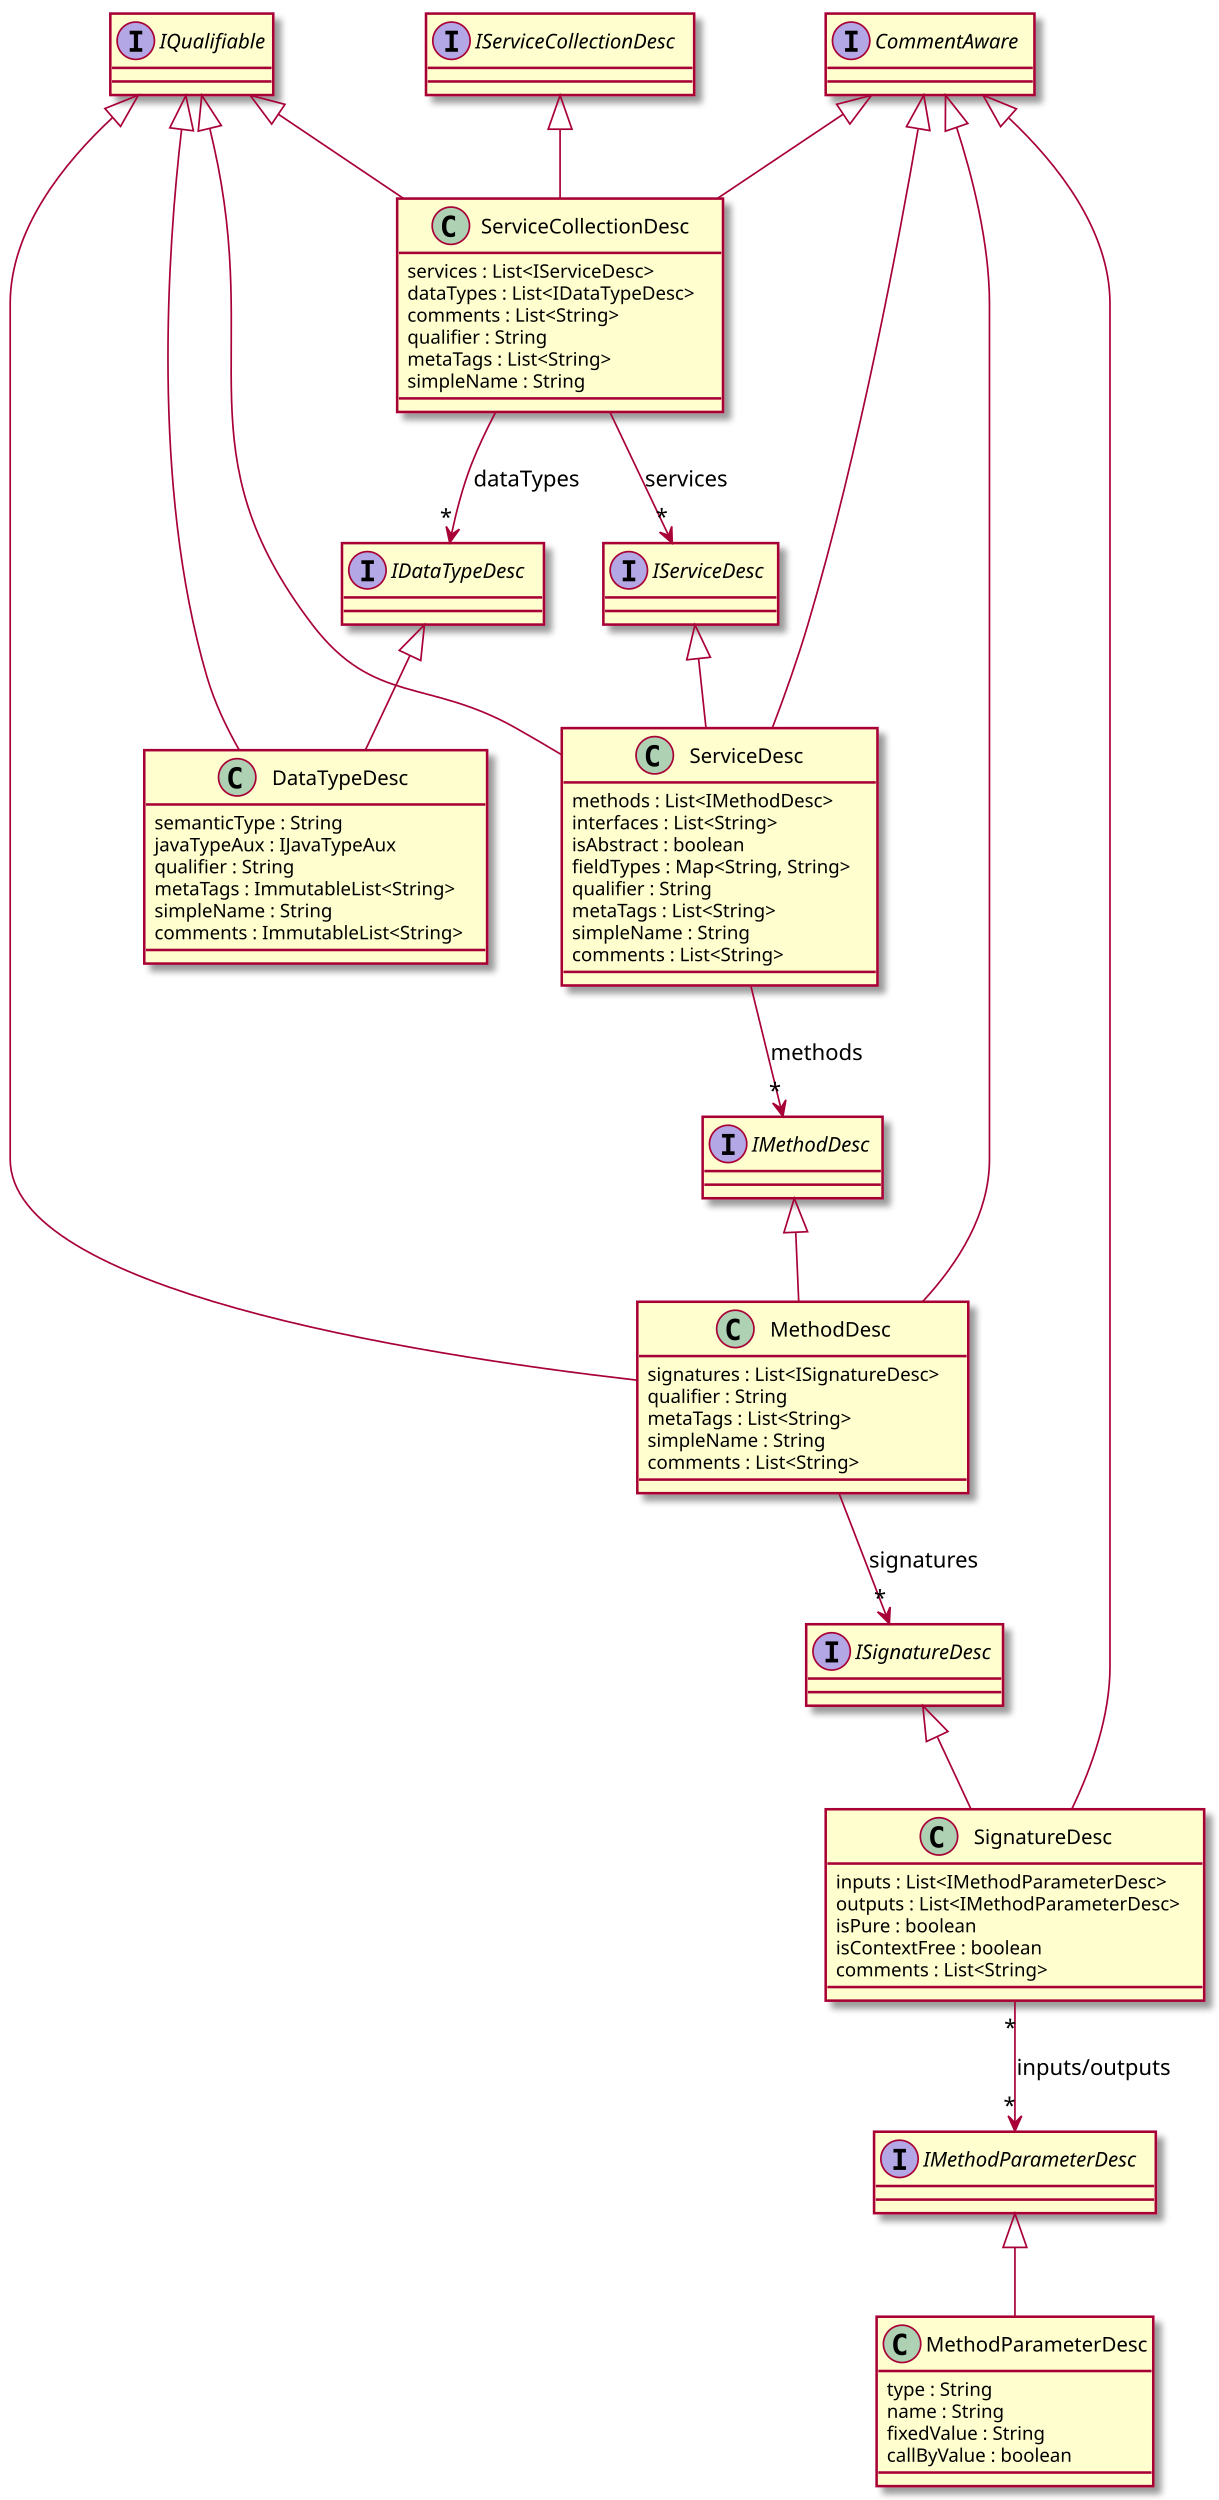
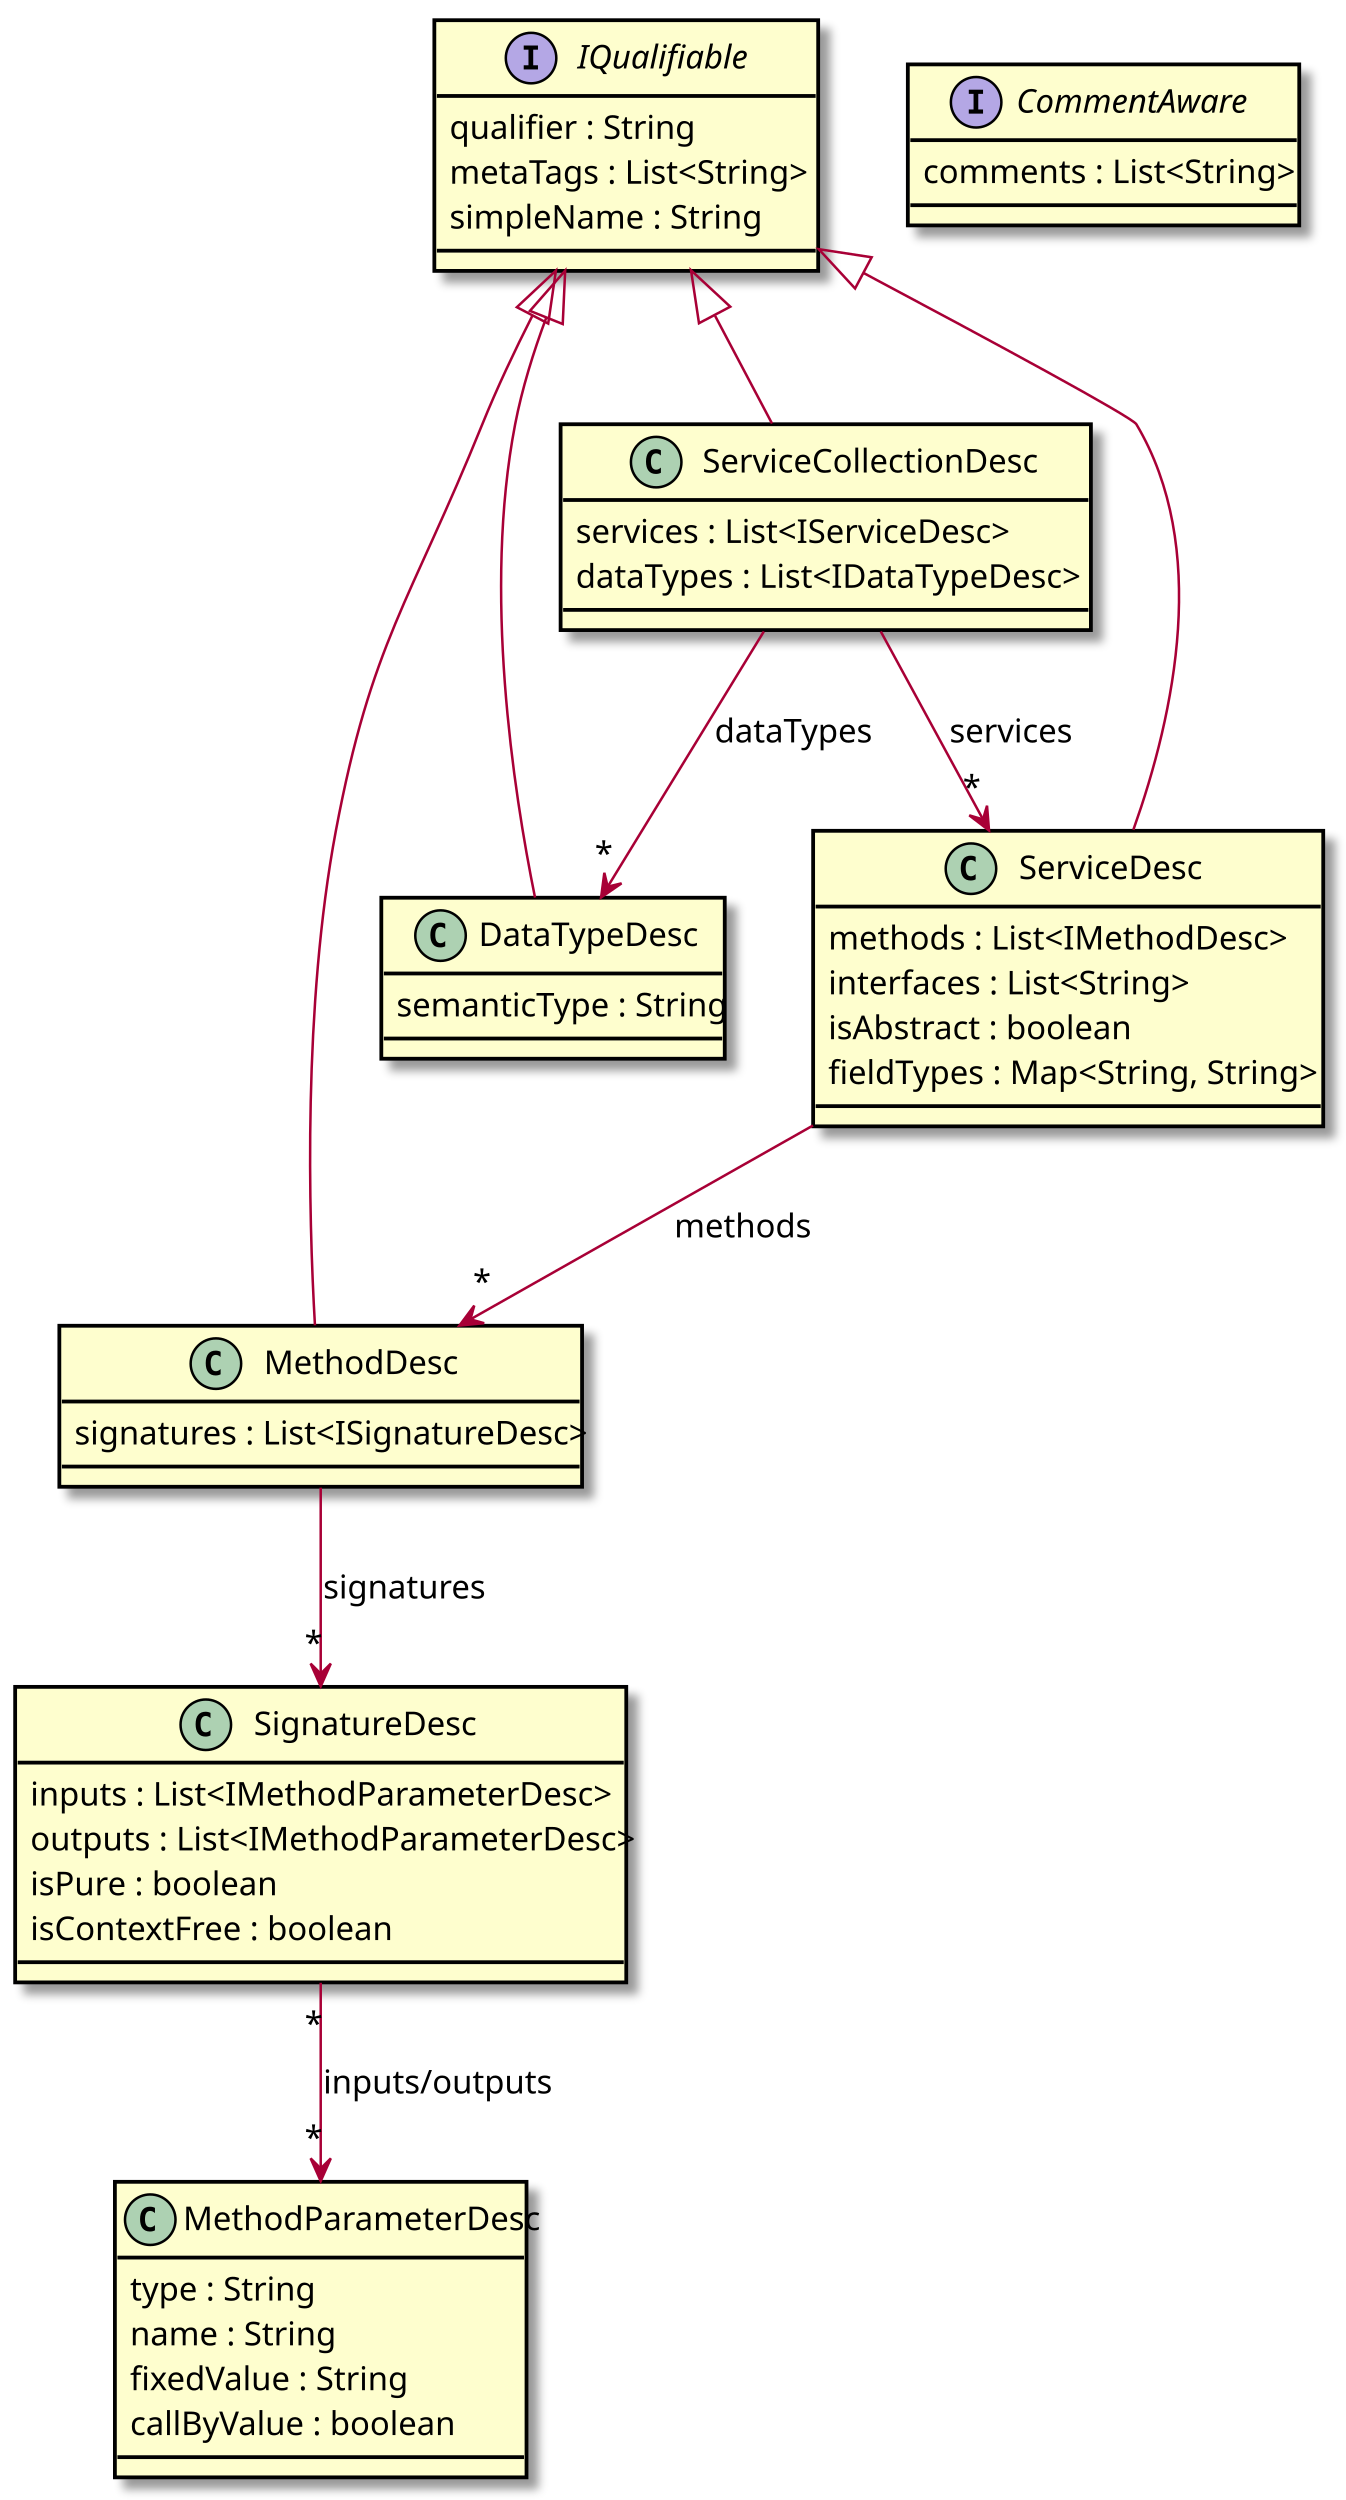
- <svg xmlns="http://www.w3.org/2000/svg" height="1473px" style="width:718px;height:1473px;" version="1.1" viewBox="0 0 718 1473" width="718px">
+ <svg xmlns="http://www.w3.org/2000/svg" height="990px" style="width:533px;height:990px;" version="1.1" viewBox="0 0 533 990" width="533px">
  <defs>
    <filter height="300%" id="f1" width="300%" x="-1" y="-1">
      <feGaussianBlur result="blurOut" stdDeviation="2.0" />
      <feColorMatrix in="blurOut" result="blurOut2" type="matrix" values="0 0 0 0 0 0 0 0 0 0 0 0 0 0 0 0 0 0 .4 0" />
      <feOffset dx="4.0" dy="4.0" in="blurOut2" result="blurOut3" />
      <feBlend in="SourceGraphic" in2="blurOut3" mode="normal" />
    </filter>
  </defs>
  <g>
-     <rect fill="#FEFECE" filter="url(#f1)" height="48" style="stroke: #A80036; stroke-width: 1.5;" width="119" x="201.5" y="320" />
-     <ellipse cx="216.5" cy="336" fill="#B4A7E5" rx="11" ry="11" style="stroke: #A80036; stroke-width: 1.0;" />
-     <path d="M212.928,332.265 L212.928,330.107 L220.307,330.107 L220.307,332.265 L217.842,332.265 L217.842,340.342 L220.307,340.342 L220.307,342.5 L212.928,342.5 L212.928,340.342 L215.393,340.342 L215.393,332.265 Z " />
-     <text fill="#000000" font-family="sans-serif" font-size="12" font-style="italic" lengthAdjust="spacingAndGlyphs" textLength="87" x="230.5" y="340.535">IDataTypeDesc</text>
-     <line style="stroke: #A80036; stroke-width: 1.5;" x1="202.5" x2="319.5" y1="352" y2="352" />
-     <line style="stroke: #A80036; stroke-width: 1.5;" x1="202.5" x2="319.5" y1="360" y2="360" />
-     <rect fill="#FEFECE" filter="url(#f1)" height="48" style="stroke: #A80036; stroke-width: 1.5;" width="106" x="414" y="658" />
-     <ellipse cx="429" cy="674" fill="#B4A7E5" rx="11" ry="11" style="stroke: #A80036; stroke-width: 1.0;" />
-     <path d="M425.428,670.265 L425.428,668.107 L432.807,668.107 L432.807,670.265 L430.342,670.265 L430.342,678.342 L432.807,678.342 L432.807,680.5 L425.428,680.5 L425.428,678.342 L427.893,678.342 L427.893,670.265 Z " />
-     <text fill="#000000" font-family="sans-serif" font-size="12" font-style="italic" lengthAdjust="spacingAndGlyphs" textLength="74" x="443" y="678.535">IMethodDesc</text>
-     <line style="stroke: #A80036; stroke-width: 1.5;" x1="415" x2="519" y1="690" y2="690" />
-     <line style="stroke: #A80036; stroke-width: 1.5;" x1="415" x2="519" y1="698" y2="698" />
-     <rect fill="#FEFECE" filter="url(#f1)" height="48" style="stroke: #A80036; stroke-width: 1.5;" width="166" x="515" y="1256" />
-     <ellipse cx="530" cy="1272" fill="#B4A7E5" rx="11" ry="11" style="stroke: #A80036; stroke-width: 1.0;" />
-     <path d="M526.428,1268.265 L526.428,1266.107 L533.807,1266.107 L533.807,1268.265 L531.342,1268.265 L531.342,1276.342 L533.807,1276.342 L533.807,1278.5 L526.428,1278.5 L526.428,1276.342 L528.893,1276.342 L528.893,1268.265 Z " />
-     <text fill="#000000" font-family="sans-serif" font-size="12" font-style="italic" lengthAdjust="spacingAndGlyphs" textLength="134" x="544" y="1276.535">IMethodParameterDesc</text>
-     <line style="stroke: #A80036; stroke-width: 1.5;" x1="516" x2="680" y1="1288" y2="1288" />
-     <line style="stroke: #A80036; stroke-width: 1.5;" x1="516" x2="680" y1="1296" y2="1296" />
-     <rect fill="#FEFECE" filter="url(#f1)" height="48" style="stroke: #A80036; stroke-width: 1.5;" width="96" x="65" y="8" />
-     <ellipse cx="80" cy="24" fill="#B4A7E5" rx="11" ry="11" style="stroke: #A80036; stroke-width: 1.0;" />
-     <path d="M76.428,20.265 L76.428,18.107 L83.807,18.107 L83.807,20.265 L81.342,20.265 L81.342,28.342 L83.807,28.342 L83.807,30.5 L76.428,30.5 L76.428,28.342 L78.893,28.342 L78.893,20.265 Z " />
-     <text fill="#000000" font-family="sans-serif" font-size="12" font-style="italic" lengthAdjust="spacingAndGlyphs" textLength="64" x="94" y="28.535">IQualifiable</text>
-     <line style="stroke: #A80036; stroke-width: 1.5;" x1="66" x2="160" y1="40" y2="40" />
-     <line style="stroke: #A80036; stroke-width: 1.5;" x1="66" x2="160" y1="48" y2="48" />
-     <rect fill="#FEFECE" filter="url(#f1)" height="48" style="stroke: #A80036; stroke-width: 1.5;" width="158" x="251" y="8" />
-     <ellipse cx="266" cy="24" fill="#B4A7E5" rx="11" ry="11" style="stroke: #A80036; stroke-width: 1.0;" />
-     <path d="M262.428,20.265 L262.428,18.107 L269.807,18.107 L269.807,20.265 L267.342,20.265 L267.342,28.342 L269.807,28.342 L269.807,30.5 L262.428,30.5 L262.428,28.342 L264.893,28.342 L264.893,20.265 Z " />
-     <text fill="#000000" font-family="sans-serif" font-size="12" font-style="italic" lengthAdjust="spacingAndGlyphs" textLength="126" x="280" y="28.535">IServiceCollectionDesc</text>
-     <line style="stroke: #A80036; stroke-width: 1.5;" x1="252" x2="408" y1="40" y2="40" />
-     <line style="stroke: #A80036; stroke-width: 1.5;" x1="252" x2="408" y1="48" y2="48" />
-     <rect fill="#FEFECE" filter="url(#f1)" height="48" style="stroke: #A80036; stroke-width: 1.5;" width="103" x="355.5" y="320" />
-     <ellipse cx="370.5" cy="336" fill="#B4A7E5" rx="11" ry="11" style="stroke: #A80036; stroke-width: 1.0;" />
-     <path d="M366.928,332.265 L366.928,330.107 L374.307,330.107 L374.307,332.265 L371.842,332.265 L371.842,340.342 L374.307,340.342 L374.307,342.5 L366.928,342.5 L366.928,340.342 L369.393,340.342 L369.393,332.265 Z " />
-     <text fill="#000000" font-family="sans-serif" font-size="12" font-style="italic" lengthAdjust="spacingAndGlyphs" textLength="71" x="384.5" y="340.535">IServiceDesc</text>
-     <line style="stroke: #A80036; stroke-width: 1.5;" x1="356.5" x2="457.5" y1="352" y2="352" />
-     <line style="stroke: #A80036; stroke-width: 1.5;" x1="356.5" x2="457.5" y1="360" y2="360" />
-     <rect fill="#FEFECE" filter="url(#f1)" height="48" style="stroke: #A80036; stroke-width: 1.5;" width="116" x="475" y="957" />
-     <ellipse cx="490" cy="973" fill="#B4A7E5" rx="11" ry="11" style="stroke: #A80036; stroke-width: 1.0;" />
-     <path d="M486.428,969.265 L486.428,967.107 L493.807,967.107 L493.807,969.265 L491.342,969.265 L491.342,977.342 L493.807,977.342 L493.807,979.5 L486.428,979.5 L486.428,977.342 L488.893,977.342 L488.893,969.265 Z " />
-     <text fill="#000000" font-family="sans-serif" font-size="12" font-style="italic" lengthAdjust="spacingAndGlyphs" textLength="84" x="504" y="977.535">ISignatureDesc</text>
-     <line style="stroke: #A80036; stroke-width: 1.5;" x1="476" x2="590" y1="989" y2="989" />
-     <line style="stroke: #A80036; stroke-width: 1.5;" x1="476" x2="590" y1="997" y2="997" />
-     <rect fill="#FEFECE" filter="url(#f1)" height="48" style="stroke: #A80036; stroke-width: 1.5;" width="123" x="486.5" y="8" />
-     <ellipse cx="501.5" cy="24" fill="#B4A7E5" rx="11" ry="11" style="stroke: #A80036; stroke-width: 1.0;" />
-     <path d="M497.928,20.265 L497.928,18.107 L505.307,18.107 L505.307,20.265 L502.842,20.265 L502.842,28.342 L505.307,28.342 L505.307,30.5 L497.928,30.5 L497.928,28.342 L500.393,28.342 L500.393,20.265 Z " />
-     <text fill="#000000" font-family="sans-serif" font-size="12" font-style="italic" lengthAdjust="spacingAndGlyphs" textLength="91" x="515.5" y="28.535">CommentAware</text>
-     <line style="stroke: #A80036; stroke-width: 1.5;" x1="487.5" x2="608.5" y1="40" y2="40" />
-     <line style="stroke: #A80036; stroke-width: 1.5;" x1="487.5" x2="608.5" y1="48" y2="48" />
-     <rect fill="#FEFECE" filter="url(#f1)" height="112.775" style="stroke: #A80036; stroke-width: 1.5;" width="195" x="375.5" y="767" />
-     <ellipse cx="433.25" cy="783" fill="#ADD1B2" rx="11" ry="11" style="stroke: #A80036; stroke-width: 1.0;" />
-     <path d="M435.723,789.143 Q435.142,789.442 434.503,789.591 Q433.864,789.741 433.158,789.741 Q430.651,789.741 429.332,788.089 Q428.012,786.437 428.012,783.316 Q428.012,780.187 429.332,778.535 Q430.651,776.883 433.158,776.883 Q433.864,776.883 434.511,777.032 Q435.159,777.182 435.723,777.481 L435.723,780.203 Q435.092,779.622 434.499,779.352 Q433.905,779.082 433.274,779.082 Q431.93,779.082 431.245,780.149 Q430.56,781.216 430.56,783.316 Q430.56,785.408 431.245,786.474 Q431.93,787.541 433.274,787.541 Q433.905,787.541 434.499,787.271 Q435.092,787.001 435.723,786.42 Z " />
-     <text fill="#000000" font-family="sans-serif" font-size="12" lengthAdjust="spacingAndGlyphs" textLength="71" x="453.75" y="787.535">MethodDesc</text>
-     <line style="stroke: #A80036; stroke-width: 1.5;" x1="376.5" x2="569.5" y1="799" y2="799" />
-     <text fill="#000000" font-family="sans-serif" font-size="11" lengthAdjust="spacingAndGlyphs" textLength="183" x="381.5" y="813.635">signatures : List&lt;ISignatureDesc&gt;</text>
-     <text fill="#000000" font-family="sans-serif" font-size="11" lengthAdjust="spacingAndGlyphs" textLength="85" x="381.5" y="826.59">qualifier : String</text>
-     <text fill="#000000" font-family="sans-serif" font-size="11" lengthAdjust="spacingAndGlyphs" textLength="130" x="381.5" y="839.545">metaTags : List&lt;String&gt;</text>
-     <text fill="#000000" font-family="sans-serif" font-size="11" lengthAdjust="spacingAndGlyphs" textLength="106" x="381.5" y="852.5">simpleName : String</text>
-     <text fill="#000000" font-family="sans-serif" font-size="11" lengthAdjust="spacingAndGlyphs" textLength="134" x="381.5" y="865.455">comments : List&lt;String&gt;</text>
-     <line style="stroke: #A80036; stroke-width: 1.5;" x1="376.5" x2="569.5" y1="871.775" y2="871.775" />
-     <rect fill="#FEFECE" filter="url(#f1)" height="99.82" style="stroke: #A80036; stroke-width: 1.5;" width="163" x="516.5" y="1365" />
-     <ellipse cx="531.5" cy="1381" fill="#ADD1B2" rx="11" ry="11" style="stroke: #A80036; stroke-width: 1.0;" />
-     <path d="M533.973,1387.143 Q533.392,1387.442 532.753,1387.591 Q532.114,1387.741 531.408,1387.741 Q528.901,1387.741 527.582,1386.089 Q526.262,1384.437 526.262,1381.316 Q526.262,1378.187 527.582,1376.535 Q528.901,1374.883 531.408,1374.883 Q532.114,1374.883 532.761,1375.032 Q533.409,1375.182 533.973,1375.48 L533.973,1378.203 Q533.342,1377.622 532.749,1377.352 Q532.155,1377.082 531.524,1377.082 Q530.18,1377.082 529.495,1378.149 Q528.81,1379.216 528.81,1381.316 Q528.81,1383.408 529.495,1384.474 Q530.18,1385.541 531.524,1385.541 Q532.155,1385.541 532.749,1385.271 Q533.342,1385.002 533.973,1384.42 Z " />
-     <text fill="#000000" font-family="sans-serif" font-size="12" lengthAdjust="spacingAndGlyphs" textLength="131" x="545.5" y="1385.535">MethodParameterDesc</text>
-     <line style="stroke: #A80036; stroke-width: 1.5;" x1="517.5" x2="678.5" y1="1397" y2="1397" />
-     <text fill="#000000" font-family="sans-serif" font-size="11" lengthAdjust="spacingAndGlyphs" textLength="64" x="522.5" y="1411.635">type : String</text>
-     <text fill="#000000" font-family="sans-serif" font-size="11" lengthAdjust="spacingAndGlyphs" textLength="70" x="522.5" y="1424.59">name : String</text>
-     <text fill="#000000" font-family="sans-serif" font-size="11" lengthAdjust="spacingAndGlyphs" textLength="97" x="522.5" y="1437.545">fixedValue : String</text>
-     <text fill="#000000" font-family="sans-serif" font-size="11" lengthAdjust="spacingAndGlyphs" textLength="111" x="522.5" y="1450.5">callByValue : boolean</text>
-     <line style="stroke: #A80036; stroke-width: 1.5;" x1="517.5" x2="678.5" y1="1456.82" y2="1456.82" />
-     <rect fill="#FEFECE" filter="url(#f1)" height="125.731" style="stroke: #A80036; stroke-width: 1.5;" width="192" x="234" y="117" />
-     <ellipse cx="265.65" cy="133" fill="#ADD1B2" rx="11" ry="11" style="stroke: #A80036; stroke-width: 1.0;" />
-     <path d="M268.123,139.143 Q267.542,139.442 266.903,139.591 Q266.264,139.741 265.558,139.741 Q263.051,139.741 261.731,138.089 Q260.412,136.437 260.412,133.316 Q260.412,130.186 261.731,128.535 Q263.051,126.883 265.558,126.883 Q266.264,126.883 266.911,127.032 Q267.559,127.182 268.123,127.481 L268.123,130.203 Q267.492,129.622 266.899,129.352 Q266.305,129.083 265.674,129.083 Q264.33,129.083 263.645,130.149 Q262.96,131.216 262.96,133.316 Q262.96,135.408 263.645,136.474 Q264.33,137.541 265.674,137.541 Q266.305,137.541 266.899,137.271 Q267.492,137.001 268.123,136.42 Z " />
-     <text fill="#000000" font-family="sans-serif" font-size="12" lengthAdjust="spacingAndGlyphs" textLength="123" x="283.35" y="137.535">ServiceCollectionDesc</text>
-     <line style="stroke: #A80036; stroke-width: 1.5;" x1="235" x2="425" y1="149" y2="149" />
-     <text fill="#000000" font-family="sans-serif" font-size="11" lengthAdjust="spacingAndGlyphs" textLength="157" x="240" y="163.635">services : List&lt;IServiceDesc&gt;</text>
-     <text fill="#000000" font-family="sans-serif" font-size="11" lengthAdjust="spacingAndGlyphs" textLength="180" x="240" y="176.59">dataTypes : List&lt;IDataTypeDesc&gt;</text>
-     <text fill="#000000" font-family="sans-serif" font-size="11" lengthAdjust="spacingAndGlyphs" textLength="134" x="240" y="189.545">comments : List&lt;String&gt;</text>
-     <text fill="#000000" font-family="sans-serif" font-size="11" lengthAdjust="spacingAndGlyphs" textLength="85" x="240" y="202.5">qualifier : String</text>
-     <text fill="#000000" font-family="sans-serif" font-size="11" lengthAdjust="spacingAndGlyphs" textLength="130" x="240" y="215.455">metaTags : List&lt;String&gt;</text>
-     <text fill="#000000" font-family="sans-serif" font-size="11" lengthAdjust="spacingAndGlyphs" textLength="106" x="240" y="228.41">simpleName : String</text>
-     <line style="stroke: #A80036; stroke-width: 1.5;" x1="235" x2="425" y1="234.731" y2="234.731" />
-     <rect fill="#FEFECE" filter="url(#f1)" height="151.641" style="stroke: #A80036; stroke-width: 1.5;" width="186" x="331" y="429" />
-     <ellipse cx="385.75" cy="445" fill="#ADD1B2" rx="11" ry="11" style="stroke: #A80036; stroke-width: 1.0;" />
-     <path d="M388.223,451.143 Q387.642,451.442 387.003,451.591 Q386.364,451.741 385.658,451.741 Q383.151,451.741 381.832,450.089 Q380.512,448.437 380.512,445.316 Q380.512,442.187 381.832,440.535 Q383.151,438.883 385.658,438.883 Q386.364,438.883 387.011,439.032 Q387.659,439.182 388.223,439.481 L388.223,442.203 Q387.592,441.622 386.999,441.352 Q386.405,441.082 385.774,441.082 Q384.43,441.082 383.745,442.149 Q383.06,443.216 383.06,445.316 Q383.06,447.408 383.745,448.474 Q384.43,449.541 385.774,449.541 Q386.405,449.541 386.999,449.271 Q387.592,449.002 388.223,448.42 Z " />
-     <text fill="#000000" font-family="sans-serif" font-size="12" lengthAdjust="spacingAndGlyphs" textLength="68" x="406.25" y="449.535">ServiceDesc</text>
-     <line style="stroke: #A80036; stroke-width: 1.5;" x1="332" x2="516" y1="461" y2="461" />
-     <text fill="#000000" font-family="sans-serif" font-size="11" lengthAdjust="spacingAndGlyphs" textLength="162" x="337" y="475.635">methods : List&lt;IMethodDesc&gt;</text>
-     <text fill="#000000" font-family="sans-serif" font-size="11" lengthAdjust="spacingAndGlyphs" textLength="131" x="337" y="488.59">interfaces : List&lt;String&gt;</text>
-     <text fill="#000000" font-family="sans-serif" font-size="11" lengthAdjust="spacingAndGlyphs" textLength="107" x="337" y="501.545">isAbstract : boolean</text>
-     <text fill="#000000" font-family="sans-serif" font-size="11" lengthAdjust="spacingAndGlyphs" textLength="174" x="337" y="514.5">fieldTypes : Map&lt;String, String&gt;</text>
-     <text fill="#000000" font-family="sans-serif" font-size="11" lengthAdjust="spacingAndGlyphs" textLength="85" x="337" y="527.455">qualifier : String</text>
-     <text fill="#000000" font-family="sans-serif" font-size="11" lengthAdjust="spacingAndGlyphs" textLength="130" x="337" y="540.41">metaTags : List&lt;String&gt;</text>
-     <text fill="#000000" font-family="sans-serif" font-size="11" lengthAdjust="spacingAndGlyphs" textLength="106" x="337" y="553.365">simpleName : String</text>
-     <text fill="#000000" font-family="sans-serif" font-size="11" lengthAdjust="spacingAndGlyphs" textLength="134" x="337" y="566.32">comments : List&lt;String&gt;</text>
-     <line style="stroke: #A80036; stroke-width: 1.5;" x1="332" x2="516" y1="572.641" y2="572.641" />
-     <rect fill="#FEFECE" filter="url(#f1)" height="112.775" style="stroke: #A80036; stroke-width: 1.5;" width="223" x="486.5" y="1066" />
-     <ellipse cx="553.25" cy="1082" fill="#ADD1B2" rx="11" ry="11" style="stroke: #A80036; stroke-width: 1.0;" />
-     <path d="M555.723,1088.143 Q555.142,1088.442 554.503,1088.591 Q553.864,1088.741 553.158,1088.741 Q550.651,1088.741 549.332,1087.089 Q548.012,1085.437 548.012,1082.316 Q548.012,1079.187 549.332,1077.535 Q550.651,1075.883 553.158,1075.883 Q553.864,1075.883 554.511,1076.032 Q555.159,1076.182 555.723,1076.48 L555.723,1079.203 Q555.092,1078.622 554.499,1078.352 Q553.905,1078.082 553.274,1078.082 Q551.93,1078.082 551.245,1079.149 Q550.56,1080.216 550.56,1082.316 Q550.56,1084.408 551.245,1085.474 Q551.93,1086.541 553.274,1086.541 Q553.905,1086.541 554.499,1086.271 Q555.092,1086.002 555.723,1085.42 Z " />
-     <text fill="#000000" font-family="sans-serif" font-size="12" lengthAdjust="spacingAndGlyphs" textLength="81" x="573.75" y="1086.535">SignatureDesc</text>
-     <line style="stroke: #A80036; stroke-width: 1.5;" x1="487.5" x2="708.5" y1="1098" y2="1098" />
-     <text fill="#000000" font-family="sans-serif" font-size="11" lengthAdjust="spacingAndGlyphs" textLength="203" x="492.5" y="1112.635">inputs : List&lt;IMethodParameterDesc&gt;</text>
-     <text fill="#000000" font-family="sans-serif" font-size="11" lengthAdjust="spacingAndGlyphs" textLength="211" x="492.5" y="1125.59">outputs : List&lt;IMethodParameterDesc&gt;</text>
-     <text fill="#000000" font-family="sans-serif" font-size="11" lengthAdjust="spacingAndGlyphs" textLength="85" x="492.5" y="1138.545">isPure : boolean</text>
-     <text fill="#000000" font-family="sans-serif" font-size="11" lengthAdjust="spacingAndGlyphs" textLength="127" x="492.5" y="1151.5">isContextFree : boolean</text>
-     <text fill="#000000" font-family="sans-serif" font-size="11" lengthAdjust="spacingAndGlyphs" textLength="134" x="492.5" y="1164.455">comments : List&lt;String&gt;</text>
-     <line style="stroke: #A80036; stroke-width: 1.5;" x1="487.5" x2="708.5" y1="1170.775" y2="1170.775" />
-     <rect fill="#FEFECE" filter="url(#f1)" height="125.731" style="stroke: #A80036; stroke-width: 1.5;" width="202" x="85" y="442" />
-     <ellipse cx="139.75" cy="458" fill="#ADD1B2" rx="11" ry="11" style="stroke: #A80036; stroke-width: 1.0;" />
-     <path d="M142.223,464.143 Q141.642,464.442 141.003,464.591 Q140.364,464.741 139.658,464.741 Q137.151,464.741 135.832,463.089 Q134.512,461.437 134.512,458.316 Q134.512,455.187 135.832,453.535 Q137.151,451.883 139.658,451.883 Q140.364,451.883 141.011,452.032 Q141.659,452.182 142.223,452.481 L142.223,455.203 Q141.592,454.622 140.999,454.352 Q140.405,454.082 139.774,454.082 Q138.43,454.082 137.745,455.149 Q137.06,456.216 137.06,458.316 Q137.06,460.408 137.745,461.474 Q138.43,462.541 139.774,462.541 Q140.405,462.541 140.999,462.271 Q141.592,462.002 142.223,461.42 Z " />
-     <text fill="#000000" font-family="sans-serif" font-size="12" lengthAdjust="spacingAndGlyphs" textLength="84" x="160.25" y="462.535">DataTypeDesc</text>
-     <line style="stroke: #A80036; stroke-width: 1.5;" x1="86" x2="286" y1="474" y2="474" />
-     <text fill="#000000" font-family="sans-serif" font-size="11" lengthAdjust="spacingAndGlyphs" textLength="115" x="91" y="488.635">semanticType : String</text>
-     <text fill="#000000" font-family="sans-serif" font-size="11" lengthAdjust="spacingAndGlyphs" textLength="150" x="91" y="501.59">javaTypeAux : IJavaTypeAux</text>
-     <text fill="#000000" font-family="sans-serif" font-size="11" lengthAdjust="spacingAndGlyphs" textLength="85" x="91" y="514.545">qualifier : String</text>
-     <text fill="#000000" font-family="sans-serif" font-size="11" lengthAdjust="spacingAndGlyphs" textLength="186" x="91" y="527.5">metaTags : ImmutableList&lt;String&gt;</text>
-     <text fill="#000000" font-family="sans-serif" font-size="11" lengthAdjust="spacingAndGlyphs" textLength="106" x="91" y="540.455">simpleName : String</text>
-     <text fill="#000000" font-family="sans-serif" font-size="11" lengthAdjust="spacingAndGlyphs" textLength="190" x="91" y="553.41">comments : ImmutableList&lt;String&gt;</text>
-     <line style="stroke: #A80036; stroke-width: 1.5;" x1="86" x2="286" y1="559.731" y2="559.731" />
-     <path d="M563.62,75.04 C572.95,103.87 583,143.24 583,179 C583,179 583,179 583,683 C583,714.92 565.02,743.83 543.6,766.95 " fill="none" style="stroke: #A80036; stroke-width: 1.0;" />
-     <polygon fill="none" points="556.99,77.3,557.1,56.11,570.23,72.74,556.99,77.3" style="stroke: #A80036; stroke-width: 1.0;" />
-     <path d="M496.78,67.3 C474.67,82.11 448.08,99.92 422.7,116.91 " fill="none" style="stroke: #A80036; stroke-width: 1.0;" />
-     <polygon fill="none" points="492.94,61.45,513.46,56.13,500.73,73.08,492.94,61.45" style="stroke: #A80036; stroke-width: 1.0;" />
-     <path d="M540.91,76.16 C529.86,140.47 506.58,264.95 476,368 C470.07,387.99 462.56,409.22 455.1,428.82 " fill="none" style="stroke: #A80036; stroke-width: 1.0;" />
-     <polygon fill="none" points="534.07,74.61,544.3,56.05,547.88,76.94,534.07,74.61" style="stroke: #A80036; stroke-width: 1.0;" />
-     <path d="M594.57,69.69 C623.03,96.51 654,135.66 654,179 C654,179 654,179 654,982 C654,1010.97 643.47,1041.04 631.55,1065.82 " fill="none" style="stroke: #A80036; stroke-width: 1.0;" />
-     <polygon fill="none" points="589.56,74.61,579.23,56.11,598.85,64.13,589.56,74.61" style="stroke: #A80036; stroke-width: 1.0;" />
-     <path d="M468.85,726.02 C469.41,738.94 470.02,753.29 470.61,766.9 " fill="none" style="stroke: #A80036; stroke-width: 1.0;" />
-     <polygon fill="none" points="461.86,726.32,467.99,706.04,475.84,725.72,461.86,726.32" style="stroke: #A80036; stroke-width: 1.0;" />
-     <path d="M598,1324.32 C598,1337.3 598,1351.62 598,1364.94 " fill="none" style="stroke: #A80036; stroke-width: 1.0;" />
-     <polygon fill="none" points="591,1324.17,598,1304.17,605,1324.17,591,1324.17" style="stroke: #A80036; stroke-width: 1.0;" />
-     <path d="M66.39,69.23 C37.55,96.02 6,135.31 6,179 C6,179 6,179 6,683 C6,759.42 238.48,797.45 375.39,813.22 " fill="none" style="stroke: #A80036; stroke-width: 1.0;" />
-     <polygon fill="none" points="61.81,63.94,81.48,56.05,71.02,74.48,61.81,63.94" style="stroke: #A80036; stroke-width: 1.0;" />
-     <path d="M163.98,67.3 C186,82.11 212.46,99.92 237.72,116.91 " fill="none" style="stroke: #A80036; stroke-width: 1.0;" />
-     <polygon fill="none" points="160.07,73.11,147.38,56.13,167.89,61.49,160.07,73.11" style="stroke: #A80036; stroke-width: 1.0;" />
-     <path d="M123.61,75.65 C124.43,79.15 125.24,82.63 126,86 C154.13,210.83 106.39,266.27 184,368 C220.29,415.57 251.92,399.56 304,429 C312.77,433.96 321.81,439.25 330.8,444.64 " fill="none" style="stroke: #A80036; stroke-width: 1.0;" />
-     <polygon fill="none" points="116.8,77.26,118.88,56.17,130.4,73.96,116.8,77.26" style="stroke: #A80036; stroke-width: 1.0;" />
-     <path d="M330,76.42 C330,89.13 330,103.28 330,116.91 " fill="none" style="stroke: #A80036; stroke-width: 1.0;" />
-     <polygon fill="none" points="323,76.13,330,56.13,337,76.13,323,76.13" style="stroke: #A80036; stroke-width: 1.0;" />
-     <path d="M411.61,388.1 C412.95,400.67 414.46,414.78 415.95,428.73 " fill="none" style="stroke: #A80036; stroke-width: 1.0;" />
-     <polygon fill="none" points="404.64,388.75,409.47,368.12,418.56,387.26,404.64,388.75" style="stroke: #A80036; stroke-width: 1.0;" />
-     <path d="M552.39,1023.61 C558.57,1036.89 565.52,1051.79 572.09,1065.9 " fill="none" style="stroke: #A80036; stroke-width: 1.0;" />
-     <polygon fill="none" points="545.84,1026.12,543.73,1005.04,558.53,1020.21,545.84,1026.12" style="stroke: #A80036; stroke-width: 1.0;" />
-     <path d="M494.49,880.2 C503.85,904.46 514.42,931.85 522.11,951.79 " fill="none" style="stroke: #A80036; stroke-width: 1.0;" />
-     <polygon fill="#A80036" points="524,956.69,524.496,946.854,522.202,952.024,517.032,949.73,524,956.69" style="stroke: #A80036; stroke-width: 1.0;" />
-     <text fill="#000000" font-family="sans-serif" font-size="13" lengthAdjust="spacingAndGlyphs" textLength="66" x="512" y="923.568">signatures</text>
-     <text fill="#000000" font-family="sans-serif" font-size="13" lengthAdjust="spacingAndGlyphs" textLength="6" x="514.925" y="946.147">*</text>
-     <path d="M291.82,243.21 C286.72,252.97 281.91,263.1 278,273 C272.73,286.35 268.76,301.8 266,314.78 " fill="none" style="stroke: #A80036; stroke-width: 1.0;" />
-     <polygon fill="#A80036" points="264.96,319.81,270.706,311.811,265.976,314.914,262.873,310.185,264.96,319.81" style="stroke: #A80036; stroke-width: 1.0;" />
-     <text fill="#000000" font-family="sans-serif" font-size="13" lengthAdjust="spacingAndGlyphs" textLength="64" x="279" y="286.568">dataTypes</text>
-     <text fill="#000000" font-family="sans-serif" font-size="13" lengthAdjust="spacingAndGlyphs" textLength="6" x="259.206" y="309.298">*</text>
-     <path d="M359.55,243.17 C371.41,268.12 384.46,295.59 393.87,315.39 " fill="none" style="stroke: #A80036; stroke-width: 1.0;" />
-     <polygon fill="#A80036" points="396.06,319.99,395.814,310.144,393.916,315.473,388.587,313.575,396.06,319.99" style="stroke: #A80036; stroke-width: 1.0;" />
-     <text fill="#000000" font-family="sans-serif" font-size="13" lengthAdjust="spacingAndGlyphs" textLength="51" x="380" y="286.568">services</text>
-     <text fill="#000000" font-family="sans-serif" font-size="13" lengthAdjust="spacingAndGlyphs" textLength="6" x="386.314" y="309.132">*</text>
-     <path d="M442.49,581.23 C448.69,606.47 455.23,633.09 459.99,652.48 " fill="none" style="stroke: #A80036; stroke-width: 1.0;" />
-     <polygon fill="#A80036" points="461.29,657.75,463.041,648.058,460.104,652.893,455.27,649.955,461.29,657.75" style="stroke: #A80036; stroke-width: 1.0;" />
-     <text fill="#000000" font-family="sans-serif" font-size="13" lengthAdjust="spacingAndGlyphs" textLength="55" x="454" y="624.568">methods</text>
-     <text fill="#000000" font-family="sans-serif" font-size="13" lengthAdjust="spacingAndGlyphs" textLength="6" x="453.058" y="647.222">*</text>
-     <path d="M598,1179.2 C598,1203.36 598,1230.62 598,1250.53 " fill="none" style="stroke: #A80036; stroke-width: 1.0;" />
-     <polygon fill="#A80036" points="598,1255.69,602,1246.69,598,1250.69,594,1246.69,598,1255.69" style="stroke: #A80036; stroke-width: 1.0;" />
-     <text fill="#000000" font-family="sans-serif" font-size="13" lengthAdjust="spacingAndGlyphs" textLength="96" x="599" y="1222.568">inputs/outputs</text>
-     <text fill="#000000" font-family="sans-serif" font-size="13" lengthAdjust="spacingAndGlyphs" textLength="6" x="591.653" y="1199.222">*</text>
-     <text fill="#000000" font-family="sans-serif" font-size="13" lengthAdjust="spacingAndGlyphs" textLength="6" x="591.231" y="1245.147">*</text>
-     <path d="M241.52,386.3 C233.55,403.2 224.16,423.11 215.39,441.7 " fill="none" style="stroke: #A80036; stroke-width: 1.0;" />
-     <polygon fill="none" points="235.23,383.22,250.09,368.12,247.89,389.19,235.23,383.22" style="stroke: #A80036; stroke-width: 1.0;" />
-     <path d="M106.98,76.34 C98.85,146 88.91,286.48 122,399 C126.31,413.64 133.2,428.3 140.9,441.82 " fill="none" style="stroke: #A80036; stroke-width: 1.0;" />
-     <polygon fill="none" points="100.05,75.31,109.49,56.34,113.94,77.05,100.05,75.31" style="stroke: #A80036; stroke-width: 1.0;" />
+     <rect fill="#FEFECE" filter="url(#f1)" height="99.274" style="stroke: #000000; stroke-width: 1.5;" width="152" x="172" y="8" />
+     <ellipse cx="210.3" cy="23" fill="#B4A7E5" rx="10" ry="10" style="stroke: #000000; stroke-width: 1.0;" />
+     <path d="M207.392,19.673 L207.392,18.023 L213.035,18.023 L213.035,19.673 L211.15,19.673 L211.15,25.85 L213.035,25.85 L213.035,27.5 L207.392,27.5 L207.392,25.85 L209.277,25.85 L209.277,19.673 Z " />
+     <text fill="#000000" font-family="Avenir" font-size="13" font-style="italic" lengthAdjust="spacingAndGlyphs" textLength="68" x="228.7" y="27.121">IQualifiable</text>
+     <line style="stroke: #000000; stroke-width: 1.5;" x1="173" x2="323" y1="38" y2="38" />
+     <text fill="#000000" font-family="Avenir" font-size="13" lengthAdjust="spacingAndGlyphs" textLength="91" x="178" y="55">qualifier : String</text>
+     <text fill="#000000" font-family="Avenir" font-size="13" lengthAdjust="spacingAndGlyphs" textLength="140" x="178" y="72.758">metaTags : List&lt;String&gt;</text>
+     <text fill="#000000" font-family="Avenir" font-size="13" lengthAdjust="spacingAndGlyphs" textLength="118" x="178" y="90.516">simpleName : String</text>
+     <line style="stroke: #000000; stroke-width: 1.5;" x1="173" x2="323" y1="99.274" y2="99.274" />
+     <rect fill="#FEFECE" filter="url(#f1)" height="63.758" style="stroke: #000000; stroke-width: 1.5;" width="155" x="359.5" y="25.5" />
+     <ellipse cx="386.55" cy="40.5" fill="#B4A7E5" rx="10" ry="10" style="stroke: #000000; stroke-width: 1.0;" />
+     <path d="M383.642,37.173 L383.642,35.523 L389.285,35.523 L389.285,37.173 L387.4,37.173 L387.4,43.35 L389.285,43.35 L389.285,45 L383.642,45 L383.642,43.35 L385.527,43.35 L385.527,37.173 Z " />
+     <text fill="#000000" font-family="Avenir" font-size="13" font-style="italic" lengthAdjust="spacingAndGlyphs" textLength="96" x="402.45" y="44.621">CommentAware</text>
+     <line style="stroke: #000000; stroke-width: 1.5;" x1="360.5" x2="513.5" y1="55.5" y2="55.5" />
+     <text fill="#000000" font-family="Avenir" font-size="13" lengthAdjust="spacingAndGlyphs" textLength="143" x="365.5" y="72.5">comments : List&lt;String&gt;</text>
+     <line style="stroke: #000000; stroke-width: 1.5;" x1="360.5" x2="513.5" y1="81.258" y2="81.258" />
+     <rect fill="#FEFECE" filter="url(#f1)" height="63.758" style="stroke: #000000; stroke-width: 1.5;" width="207" x="23.5" y="525" />
+     <ellipse cx="85.5" cy="540" fill="#ADD1B2" rx="10" ry="10" style="stroke: #000000; stroke-width: 1.0;" />
+     <path d="M87.362,544.227 Q86.918,544.456 86.429,544.57 Q85.94,544.684 85.4,544.684 Q83.483,544.684 82.474,543.421 Q81.465,542.158 81.465,539.771 Q81.465,537.378 82.474,536.115 Q83.483,534.852 85.4,534.852 Q85.94,534.852 86.435,534.966 Q86.93,535.08 87.362,535.309 L87.362,537.391 Q86.879,536.946 86.425,536.74 Q85.972,536.534 85.489,536.534 Q84.461,536.534 83.937,537.349 Q83.414,538.165 83.414,539.771 Q83.414,541.371 83.937,542.186 Q84.461,543.002 85.489,543.002 Q85.972,543.002 86.425,542.796 Q86.879,542.589 87.362,542.145 Z " />
+     <text fill="#000000" font-family="Avenir" font-size="13" lengthAdjust="spacingAndGlyphs" textLength="75" x="104.5" y="544.121">MethodDesc</text>
+     <line style="stroke: #000000; stroke-width: 1.5;" x1="24.5" x2="229.5" y1="555" y2="555" />
+     <text fill="#000000" font-family="Avenir" font-size="13" lengthAdjust="spacingAndGlyphs" textLength="195" x="29.5" y="572">signatures : List&lt;ISignatureDesc&gt;</text>
+     <line style="stroke: #000000; stroke-width: 1.5;" x1="24.5" x2="229.5" y1="580.758" y2="580.758" />
+     <rect fill="#FEFECE" filter="url(#f1)" height="117.032" style="stroke: #000000; stroke-width: 1.5;" width="163" x="45.5" y="864" />
+     <ellipse cx="59.5" cy="879" fill="#ADD1B2" rx="10" ry="10" style="stroke: #000000; stroke-width: 1.0;" />
+     <path d="M61.362,883.227 Q60.917,883.456 60.429,883.57 Q59.94,883.684 59.4,883.684 Q57.483,883.684 56.474,882.421 Q55.465,881.158 55.465,878.771 Q55.465,876.378 56.474,875.115 Q57.483,873.852 59.4,873.852 Q59.94,873.852 60.435,873.966 Q60.93,874.08 61.362,874.309 L61.362,876.391 Q60.879,875.946 60.425,875.74 Q59.972,875.534 59.489,875.534 Q58.461,875.534 57.937,876.349 Q57.414,877.165 57.414,878.771 Q57.414,880.371 57.937,881.186 Q58.461,882.002 59.489,882.002 Q59.972,882.002 60.425,881.796 Q60.879,881.589 61.362,881.145 Z " />
+     <text fill="#000000" font-family="Avenir" font-size="13" lengthAdjust="spacingAndGlyphs" textLength="133" x="72.5" y="883.121">MethodParameterDesc</text>
+     <line style="stroke: #000000; stroke-width: 1.5;" x1="46.5" x2="207.5" y1="894" y2="894" />
+     <text fill="#000000" font-family="Avenir" font-size="13" lengthAdjust="spacingAndGlyphs" textLength="70" x="51.5" y="911">type : String</text>
+     <text fill="#000000" font-family="Avenir" font-size="13" lengthAdjust="spacingAndGlyphs" textLength="77" x="51.5" y="928.758">name : String</text>
+     <text fill="#000000" font-family="Avenir" font-size="13" lengthAdjust="spacingAndGlyphs" textLength="105" x="51.5" y="946.516">fixedValue : String</text>
+     <text fill="#000000" font-family="Avenir" font-size="13" lengthAdjust="spacingAndGlyphs" textLength="125" x="51.5" y="964.274">callByValue : boolean</text>
+     <line style="stroke: #000000; stroke-width: 1.5;" x1="46.5" x2="207.5" y1="973.032" y2="973.032" />
+     <rect fill="#FEFECE" filter="url(#f1)" height="81.516" style="stroke: #000000; stroke-width: 1.5;" width="210" x="222" y="168" />
+     <ellipse cx="259.85" cy="183" fill="#ADD1B2" rx="10" ry="10" style="stroke: #000000; stroke-width: 1.0;" />
+     <path d="M261.712,187.227 Q261.267,187.456 260.779,187.57 Q260.29,187.684 259.75,187.684 Q257.833,187.684 256.824,186.421 Q255.815,185.158 255.815,182.771 Q255.815,180.378 256.824,179.115 Q257.833,177.852 259.75,177.852 Q260.29,177.852 260.785,177.966 Q261.28,178.08 261.712,178.309 L261.712,180.391 Q261.229,179.946 260.776,179.74 Q260.322,179.534 259.839,179.534 Q258.811,179.534 258.287,180.349 Q257.764,181.165 257.764,182.771 Q257.764,184.371 258.287,185.186 Q258.811,186.002 259.839,186.002 Q260.322,186.002 260.776,185.796 Q261.229,185.589 261.712,185.145 Z " />
+     <text fill="#000000" font-family="Avenir" font-size="13" lengthAdjust="spacingAndGlyphs" textLength="127" x="278.15" y="187.121">ServiceCollectionDesc</text>
+     <line style="stroke: #000000; stroke-width: 1.5;" x1="223" x2="431" y1="198" y2="198" />
+     <text fill="#000000" font-family="Avenir" font-size="13" lengthAdjust="spacingAndGlyphs" textLength="167" x="228" y="215">services : List&lt;IServiceDesc&gt;</text>
+     <text fill="#000000" font-family="Avenir" font-size="13" lengthAdjust="spacingAndGlyphs" textLength="198" x="228" y="232.758">dataTypes : List&lt;IDataTypeDesc&gt;</text>
+     <line style="stroke: #000000; stroke-width: 1.5;" x1="223" x2="431" y1="241.516" y2="241.516" />
+     <rect fill="#FEFECE" filter="url(#f1)" height="117.032" style="stroke: #000000; stroke-width: 1.5;" width="202" x="322" y="329" />
+     <ellipse cx="384.5" cy="344" fill="#ADD1B2" rx="10" ry="10" style="stroke: #000000; stroke-width: 1.0;" />
+     <path d="M386.362,348.227 Q385.918,348.456 385.429,348.57 Q384.94,348.684 384.4,348.684 Q382.483,348.684 381.474,347.421 Q380.465,346.158 380.465,343.771 Q380.465,341.378 381.474,340.115 Q382.483,338.852 384.4,338.852 Q384.94,338.852 385.435,338.966 Q385.93,339.08 386.362,339.309 L386.362,341.391 Q385.879,340.946 385.425,340.74 Q384.972,340.534 384.489,340.534 Q383.461,340.534 382.937,341.349 Q382.414,342.165 382.414,343.771 Q382.414,345.371 382.937,346.186 Q383.461,347.002 384.489,347.002 Q384.972,347.002 385.425,346.796 Q385.879,346.589 386.362,346.145 Z " />
+     <text fill="#000000" font-family="Avenir" font-size="13" lengthAdjust="spacingAndGlyphs" textLength="69" x="403.5" y="348.121">ServiceDesc</text>
+     <line style="stroke: #000000; stroke-width: 1.5;" x1="323" x2="523" y1="359" y2="359" />
+     <text fill="#000000" font-family="Avenir" font-size="13" lengthAdjust="spacingAndGlyphs" textLength="179" x="328" y="376">methods : List&lt;IMethodDesc&gt;</text>
+     <text fill="#000000" font-family="Avenir" font-size="13" lengthAdjust="spacingAndGlyphs" textLength="138" x="328" y="393.758">interfaces : List&lt;String&gt;</text>
+     <text fill="#000000" font-family="Avenir" font-size="13" lengthAdjust="spacingAndGlyphs" textLength="117" x="328" y="411.516">isAbstract : boolean</text>
+     <text fill="#000000" font-family="Avenir" font-size="13" lengthAdjust="spacingAndGlyphs" textLength="190" x="328" y="429.274">fieldTypes : Map&lt;String, String&gt;</text>
+     <line style="stroke: #000000; stroke-width: 1.5;" x1="323" x2="523" y1="438.032" y2="438.032" />
+     <rect fill="#FEFECE" filter="url(#f1)" height="117.032" style="stroke: #000000; stroke-width: 1.5;" width="242" x="6" y="668" />
+     <ellipse cx="81.5" cy="683" fill="#ADD1B2" rx="10" ry="10" style="stroke: #000000; stroke-width: 1.0;" />
+     <path d="M83.362,687.227 Q82.918,687.456 82.429,687.57 Q81.94,687.684 81.4,687.684 Q79.483,687.684 78.474,686.421 Q77.465,685.158 77.465,682.771 Q77.465,680.378 78.474,679.115 Q79.483,677.852 81.4,677.852 Q81.94,677.852 82.435,677.966 Q82.93,678.08 83.362,678.309 L83.362,680.391 Q82.879,679.946 82.425,679.74 Q81.972,679.534 81.489,679.534 Q80.461,679.534 79.937,680.349 Q79.414,681.165 79.414,682.771 Q79.414,684.371 79.937,685.186 Q80.461,686.002 81.489,686.002 Q81.972,686.002 82.425,685.796 Q82.879,685.589 83.362,685.145 Z " />
+     <text fill="#000000" font-family="Avenir" font-size="13" lengthAdjust="spacingAndGlyphs" textLength="83" x="100.5" y="687.121">SignatureDesc</text>
+     <line style="stroke: #000000; stroke-width: 1.5;" x1="7" x2="247" y1="698" y2="698" />
+     <text fill="#000000" font-family="Avenir" font-size="13" lengthAdjust="spacingAndGlyphs" textLength="221" x="12" y="715">inputs : List&lt;IMethodParameterDesc&gt;</text>
+     <text fill="#000000" font-family="Avenir" font-size="13" lengthAdjust="spacingAndGlyphs" textLength="230" x="12" y="732.758">outputs : List&lt;IMethodParameterDesc&gt;</text>
+     <text fill="#000000" font-family="Avenir" font-size="13" lengthAdjust="spacingAndGlyphs" textLength="94" x="12" y="750.516">isPure : boolean</text>
+     <text fill="#000000" font-family="Avenir" font-size="13" lengthAdjust="spacingAndGlyphs" textLength="139" x="12" y="768.274">isContextFree : boolean</text>
+     <line style="stroke: #000000; stroke-width: 1.5;" x1="7" x2="247" y1="777.032" y2="777.032" />
+     <rect fill="#FEFECE" filter="url(#f1)" height="63.758" style="stroke: #000000; stroke-width: 1.5;" width="136" x="151" y="355.5" />
+     <ellipse cx="174.45" cy="370.5" fill="#ADD1B2" rx="10" ry="10" style="stroke: #000000; stroke-width: 1.0;" />
+     <path d="M176.312,374.727 Q175.868,374.956 175.379,375.07 Q174.89,375.184 174.35,375.184 Q172.433,375.184 171.424,373.921 Q170.415,372.658 170.415,370.271 Q170.415,367.878 171.424,366.615 Q172.433,365.352 174.35,365.352 Q174.89,365.352 175.385,365.466 Q175.88,365.58 176.312,365.809 L176.312,367.891 Q175.829,367.446 175.375,367.24 Q174.922,367.034 174.439,367.034 Q173.411,367.034 172.887,367.849 Q172.364,368.665 172.364,370.271 Q172.364,371.871 172.887,372.686 Q173.411,373.502 174.439,373.502 Q174.922,373.502 175.375,373.296 Q175.829,373.089 176.312,372.645 Z " />
+     <text fill="#000000" font-family="Avenir" font-size="13" lengthAdjust="spacingAndGlyphs" textLength="85" x="189.55" y="374.621">DataTypeDesc</text>
+     <line style="stroke: #000000; stroke-width: 1.5;" x1="152" x2="286" y1="385.5" y2="385.5" />
+     <text fill="#000000" font-family="Avenir" font-size="13" lengthAdjust="spacingAndGlyphs" textLength="124" x="157" y="402.5">semanticType : String</text>
+     <line style="stroke: #000000; stroke-width: 1.5;" x1="152" x2="286" y1="411.258" y2="411.258" />
+     <path d="M210.86,124.95 C203.76,138.94 196.76,153.77 191,168 C162.44,238.49 147.07,254.26 133,329 C120.02,397.96 122.19,480.77 124.72,524.83 " fill="none" style="stroke: #A80036; stroke-width: 1.0;" />
+     <polygon fill="none" points="204.68,121.65,220.14,107.16,217.09,128.13,204.68,121.65" style="stroke: #A80036; stroke-width: 1.0;" />
+     <path d="M283.17,125.06 C290.86,139.6 298.76,154.56 305.71,167.7 " fill="none" style="stroke: #A80036; stroke-width: 1.0;" />
+     <polygon fill="none" points="276.8,127.99,273.65,107.04,289.18,121.45,276.8,127.99" style="stroke: #A80036; stroke-width: 1.0;" />
+     <path d="M342.02,108.13 C393.93,135.75 448.3,165.15 450,168 C478.94,216.61 465.39,282.04 448.81,328.6 " fill="none" style="stroke: #A80036; stroke-width: 1.0;" />
+     <polygon fill="none" points="338.61,114.24,324.23,98.68,345.17,101.88,338.61,114.24" style="stroke: #A80036; stroke-width: 1.0;" />
+     <path d="M216.31,125.81 C211.2,139.49 206.71,153.99 204,168 C191.26,233.89 203.22,312.79 211.87,355.43 " fill="none" style="stroke: #A80036; stroke-width: 1.0;" />
+     <polygon fill="none" points="209.86,123.1,223.81,107.16,222.84,128.32,209.86,123.1" style="stroke: #A80036; stroke-width: 1.0;" />
+     <path d="M127,589.11 C127,609.69 127,637.4 127,662.47 " fill="none" style="stroke: #A80036; stroke-width: 1.0;" />
+     <polygon fill="#A80036" points="127,667.78,131,658.78,127,662.78,123,658.78,127,667.78" style="stroke: #A80036; stroke-width: 1.0;" />
+     <text fill="#000000" font-family="Avenir" font-size="13" lengthAdjust="spacingAndGlyphs" textLength="59" x="128" y="633">signatures</text>
+     <text fill="#000000" font-family="Avenir" font-size="13" lengthAdjust="spacingAndGlyphs" textLength="6" x="120.616" y="655.214">*</text>
+     <path d="M302.49,250.05 C283.94,280.37 258.7,321.63 240.84,350.82 " fill="none" style="stroke: #A80036; stroke-width: 1.0;" />
+     <polygon fill="#A80036" points="238.03,355.39,246.14,349.802,240.64,351.125,239.316,345.625,238.03,355.39" style="stroke: #A80036; stroke-width: 1.0;" />
+     <text fill="#000000" font-family="Avenir" font-size="13" lengthAdjust="spacingAndGlyphs" textLength="60" x="283" y="294">dataTypes</text>
+     <text fill="#000000" font-family="Avenir" font-size="13" lengthAdjust="spacingAndGlyphs" textLength="6" x="235.537" y="342.616">*</text>
+     <path d="M348.78,250.05 C360.71,271.98 375.75,299.63 389.17,324.3 " fill="none" style="stroke: #A80036; stroke-width: 1.0;" />
+     <polygon fill="#A80036" points="391.65,328.87,390.863,319.053,389.261,324.478,383.836,322.875,391.65,328.87" style="stroke: #A80036; stroke-width: 1.0;" />
+     <text fill="#000000" font-family="Avenir" font-size="13" lengthAdjust="spacingAndGlyphs" textLength="45" x="376" y="294">services</text>
+     <text fill="#000000" font-family="Avenir" font-size="13" lengthAdjust="spacingAndGlyphs" textLength="6" x="381.249" y="316.315">*</text>
+     <path d="M321.96,445.68 C276.9,471.18 225.36,500.34 186.59,522.28 " fill="none" style="stroke: #A80036; stroke-width: 1.0;" />
+     <polygon fill="#A80036" points="181.93,524.92,191.734,523.983,186.285,522.464,187.804,517.015,181.93,524.92" style="stroke: #A80036; stroke-width: 1.0;" />
+     <text fill="#000000" font-family="Avenir" font-size="13" lengthAdjust="spacingAndGlyphs" textLength="51" x="267" y="490">methods</text>
+     <text fill="#000000" font-family="Avenir" font-size="13" lengthAdjust="spacingAndGlyphs" textLength="6" x="187.29" y="512.153">*</text>
+     <path d="M127,785.18 C127,808.23 127,834.85 127,858.42 " fill="none" style="stroke: #A80036; stroke-width: 1.0;" />
+     <polygon fill="#A80036" points="127,863.71,131,854.71,127,858.71,123,854.71,127,863.71" style="stroke: #A80036; stroke-width: 1.0;" />
+     <text fill="#000000" font-family="Avenir" font-size="13" lengthAdjust="spacingAndGlyphs" textLength="84" x="128" y="829">inputs/outputs</text>
+     <text fill="#000000" font-family="Avenir" font-size="13" lengthAdjust="spacingAndGlyphs" textLength="6" x="120.653" y="805.99">*</text>
+     <text fill="#000000" font-family="Avenir" font-size="13" lengthAdjust="spacingAndGlyphs" textLength="6" x="120.616" y="851.135">*</text>
  </g>
</svg>
